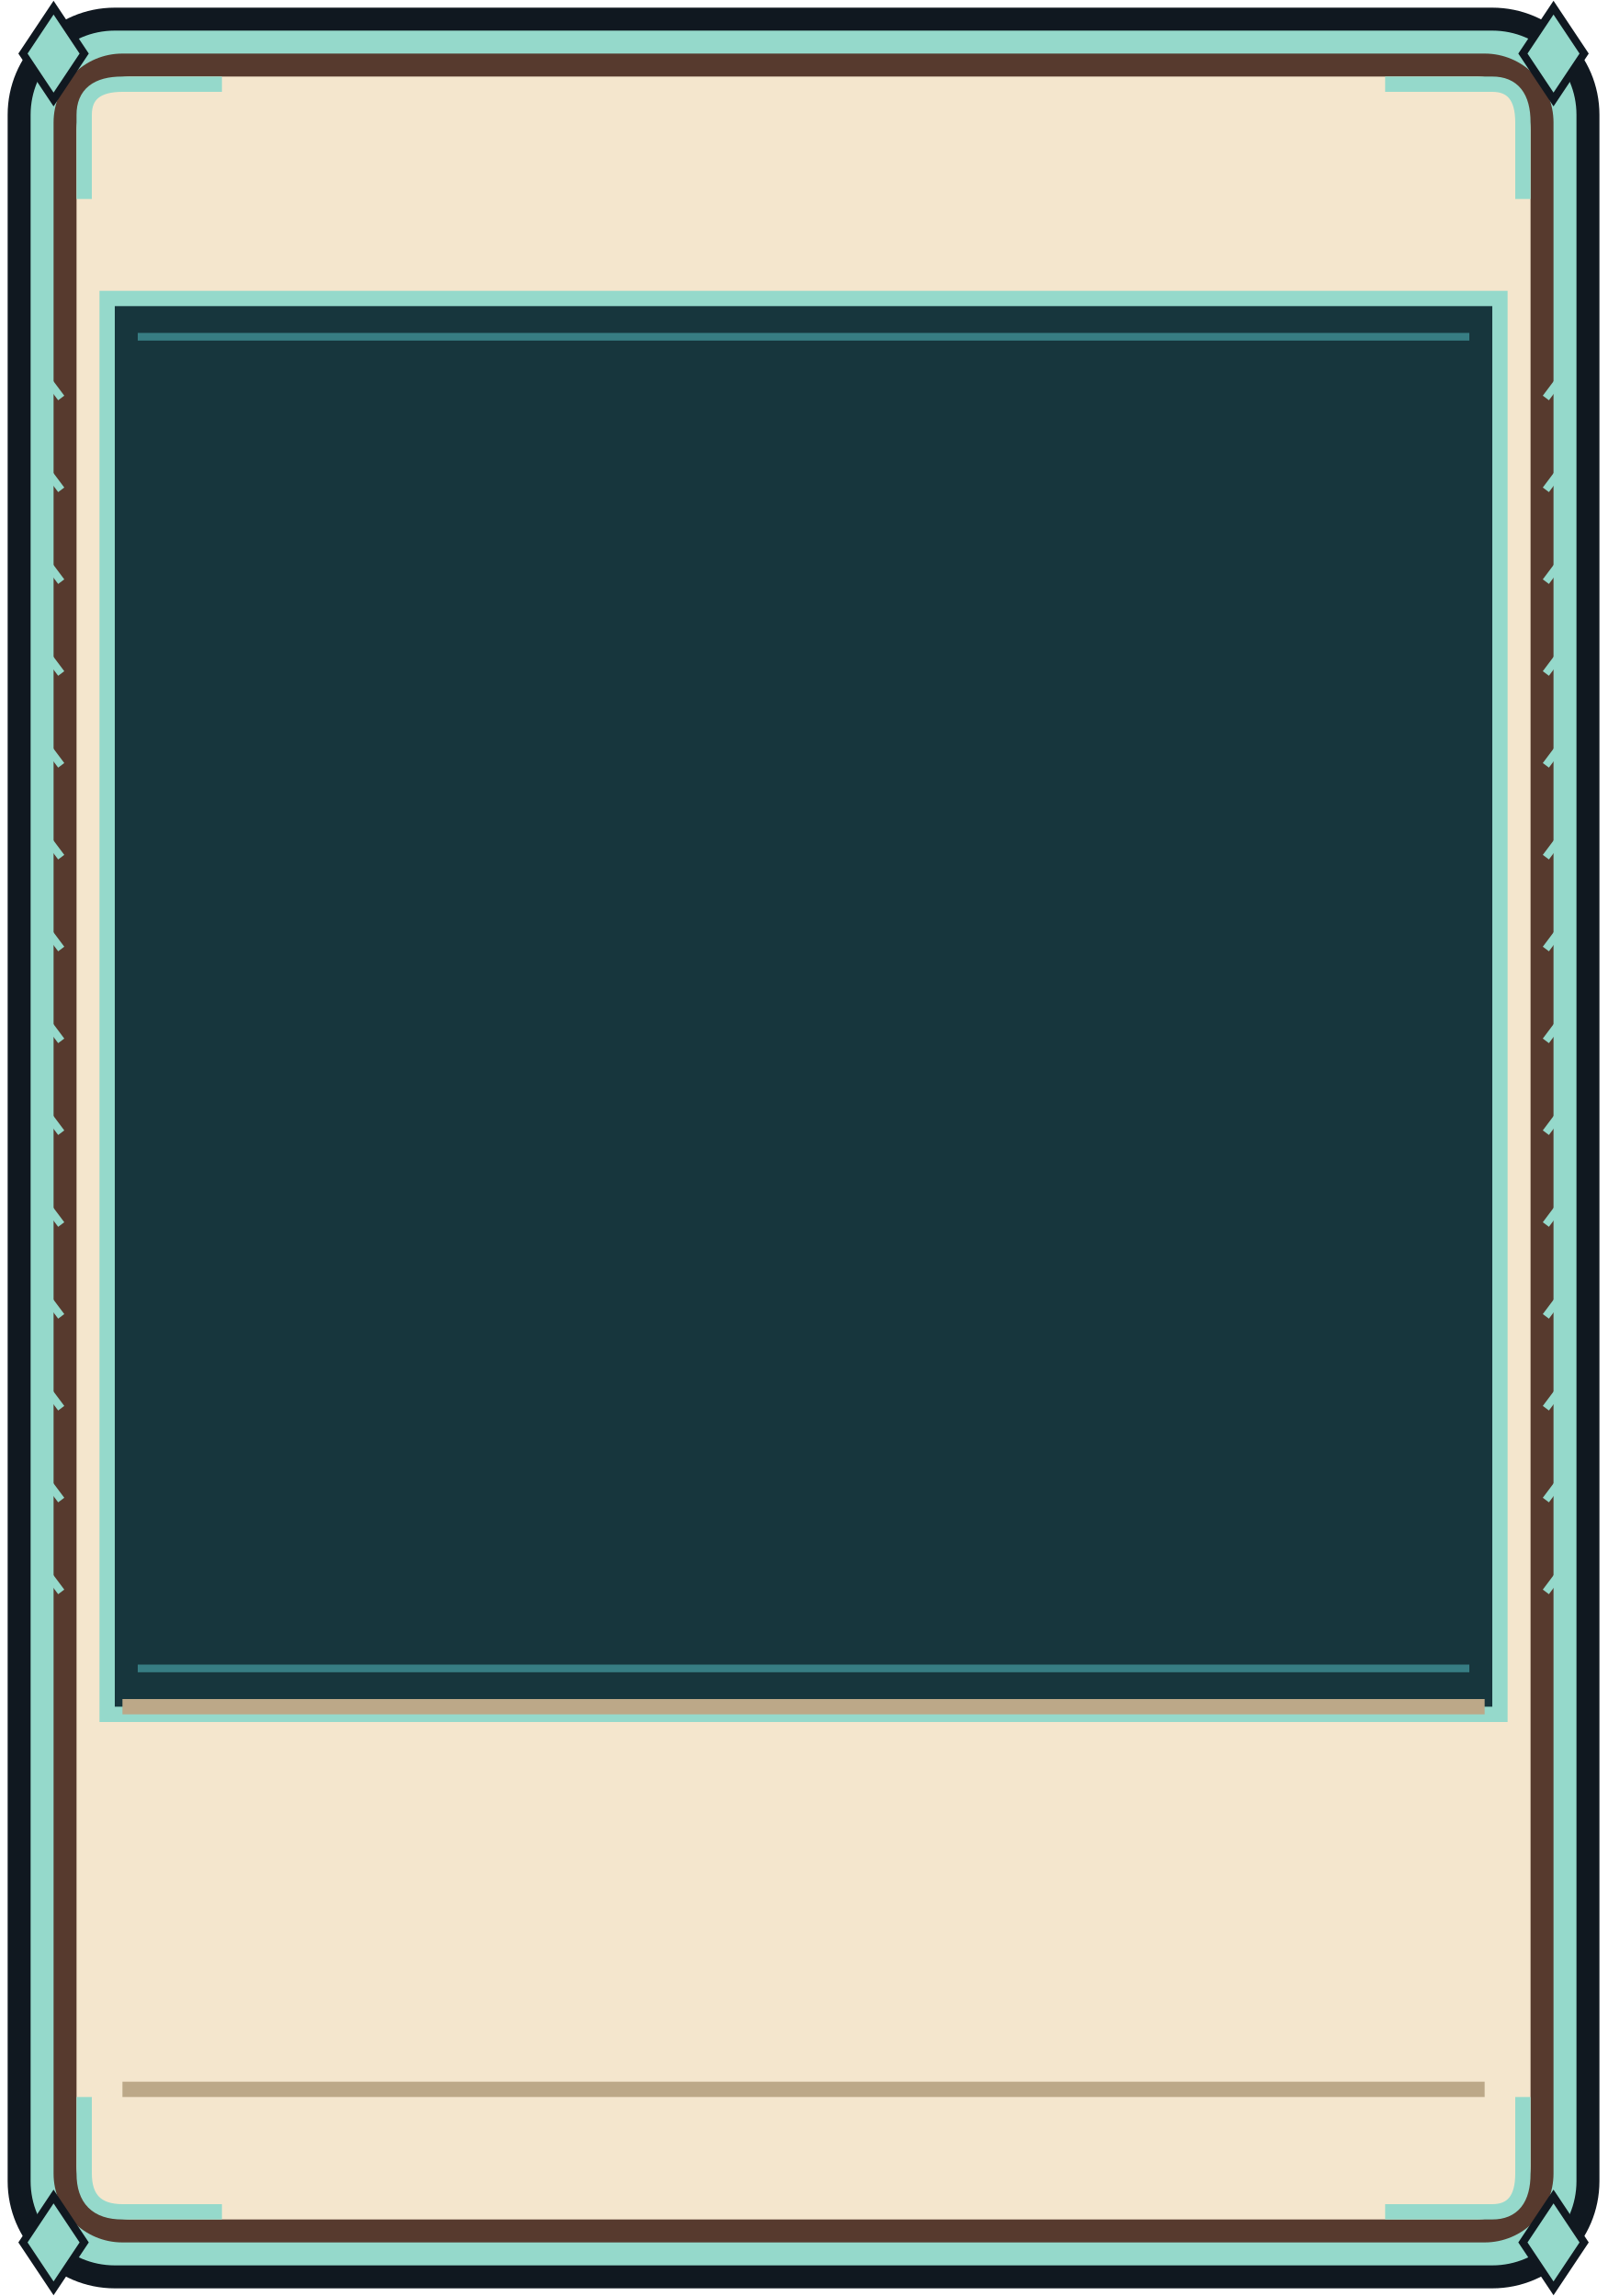
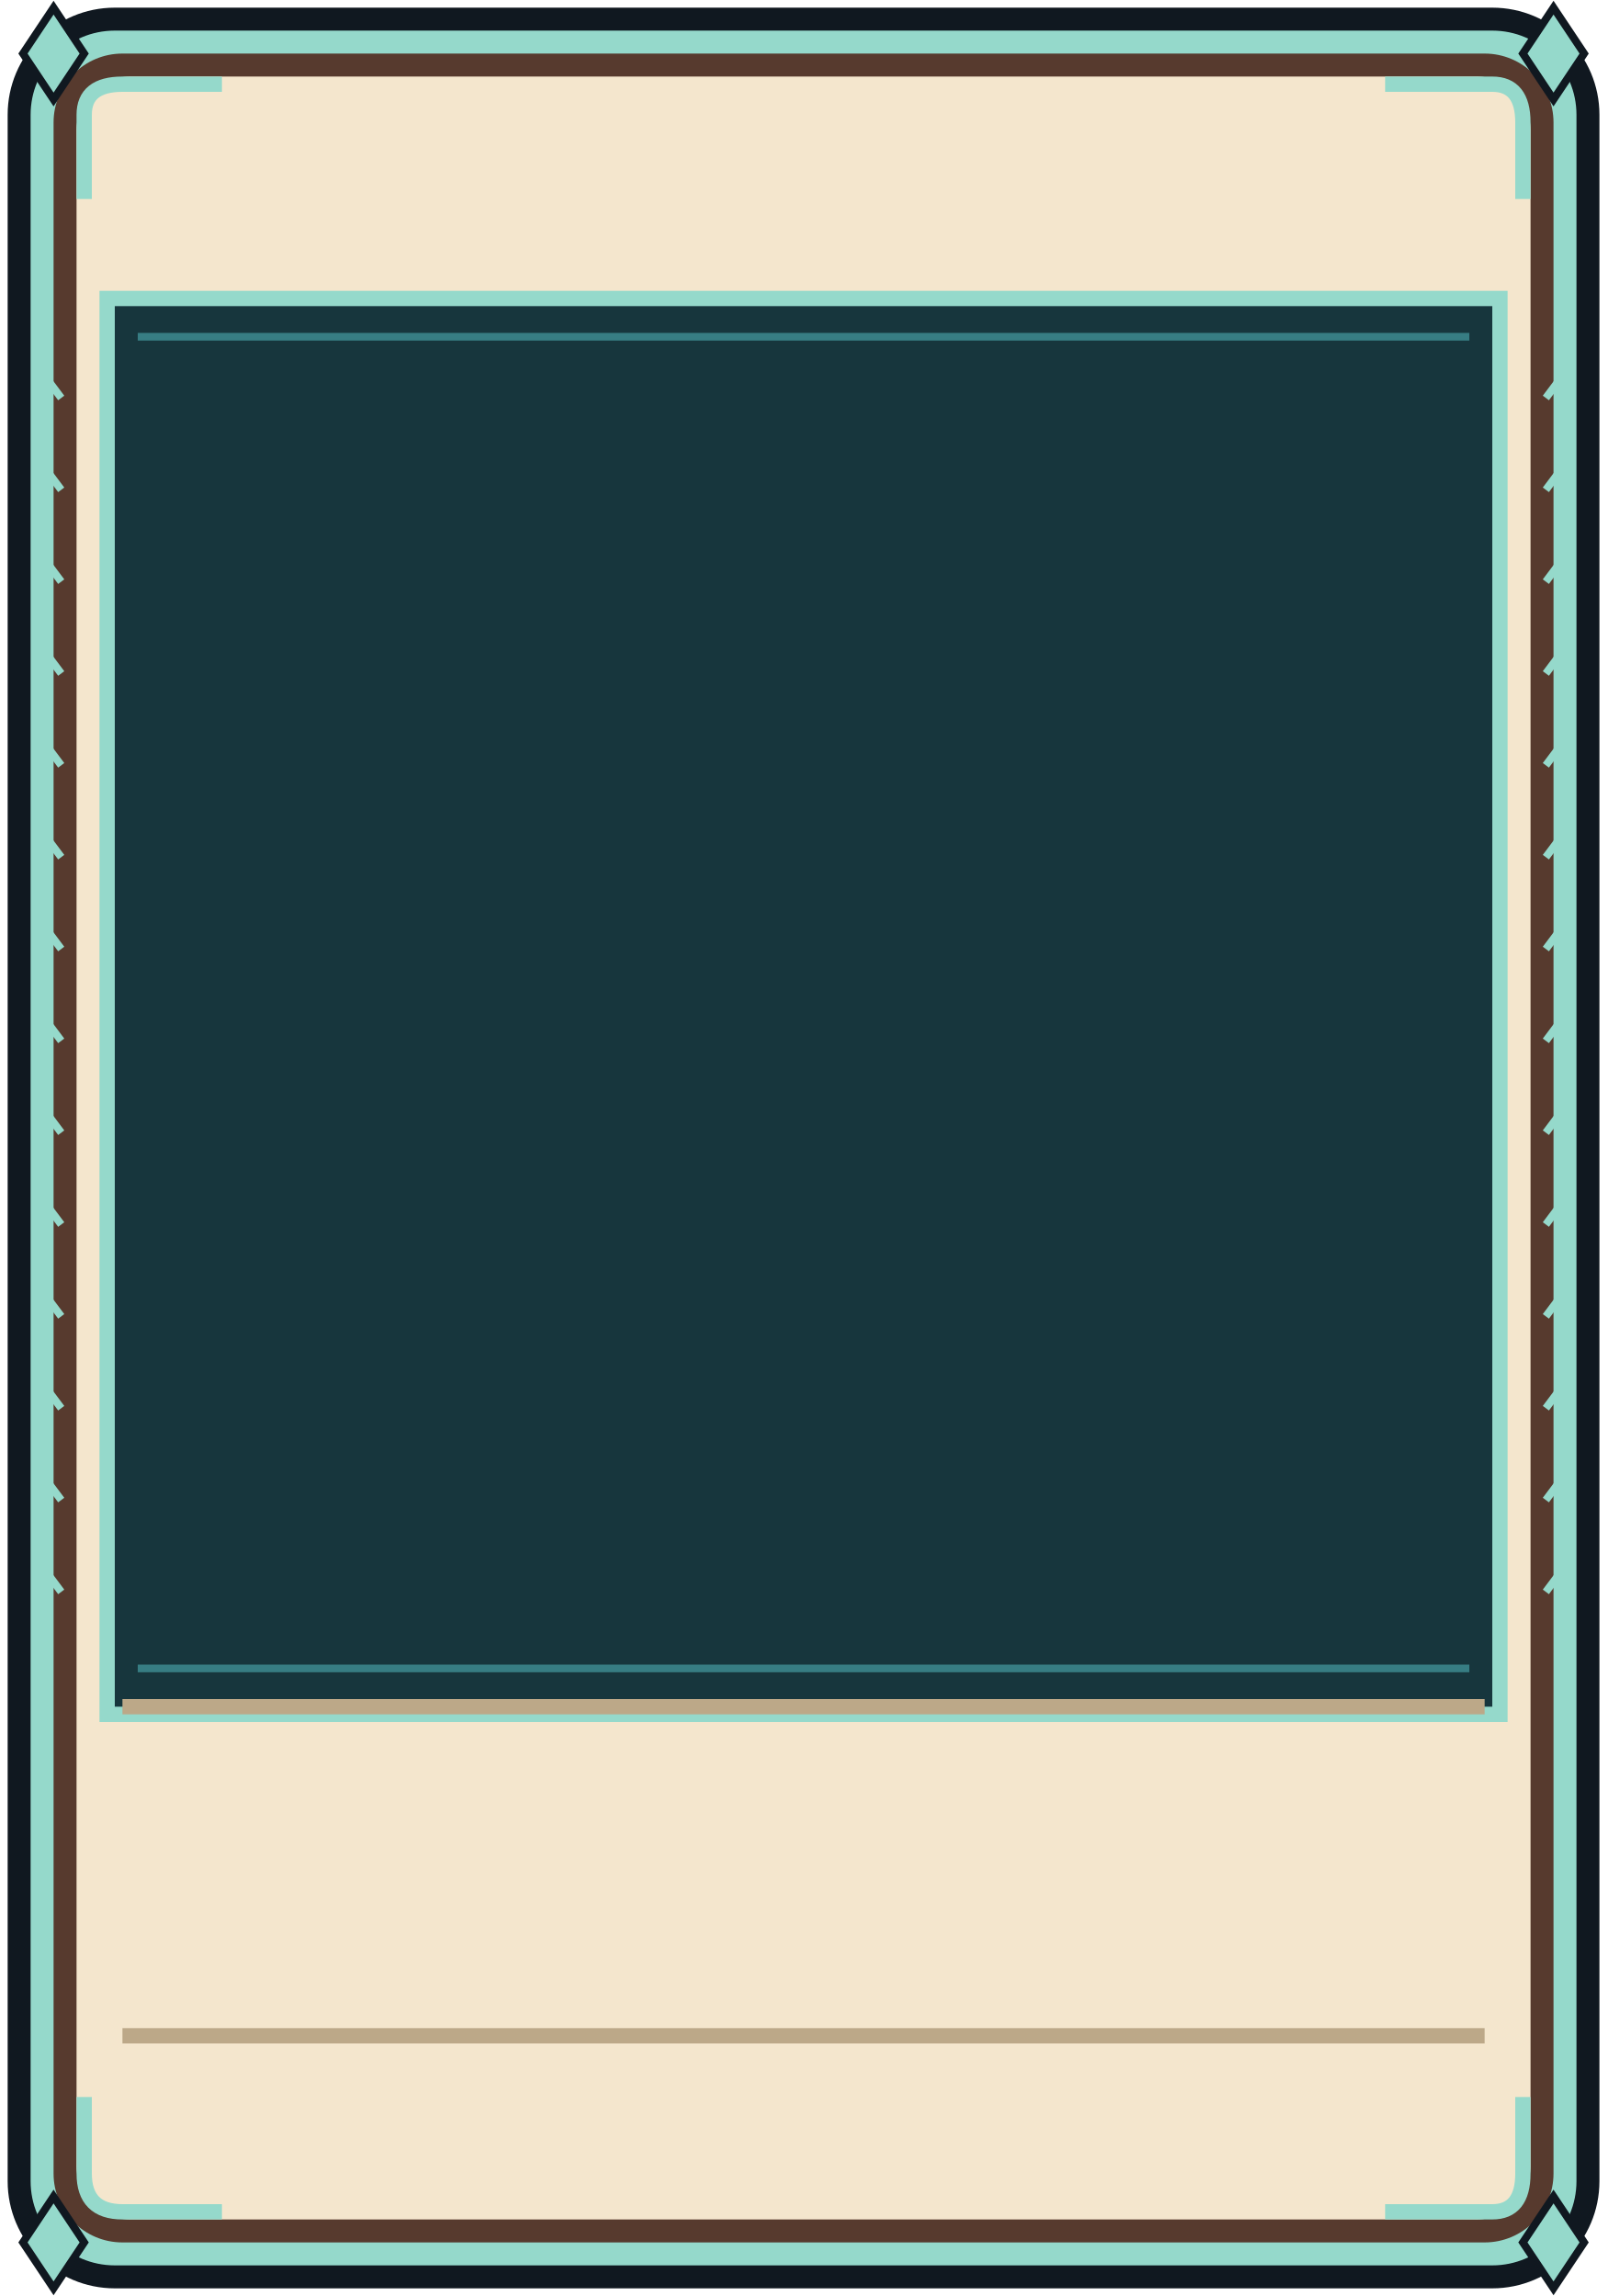
<svg xmlns="http://www.w3.org/2000/svg" width="210" height="300" viewBox="0 0 210 300">
  <rect x="1" y="1" width="208" height="298" rx="14" fill="#101820" />
  <rect x="4" y="4" width="202" height="292" rx="11" fill="#95d9cb" />
  <rect x="7" y="7" width="196" height="286" rx="9" fill="#573a2e" />
  <rect x="10" y="10" width="190" height="280" rx="7" fill="#f4e6cd" />
  <path d="M14 39H196V224H14Z" fill="#17363d" stroke="#95d9cb" stroke-width="2" />
-   <path d="M16 223H194M16 273H194" stroke="#bca888" stroke-width="2" />
+   <path d="M16 223H194M16 266H194" stroke="#bca888" stroke-width="2" />
  <path d="M18 44H192M18 218H192" stroke="#377d83" />
  <path d="M11 26V15Q11 11 16 11H29M181 11H195Q199 11 199 16V26M11 274V284Q11 289 16 289H29M181 289H195Q199 289 199 284V274" fill="none" stroke="#95d9cb" stroke-width="2" />
  <path d="M7 1l4 6-4 6-4-6Z" fill="#95d9cb" stroke="#101820" />
  <path d="M203 1l4 6-4 6-4-6Z" fill="#95d9cb" stroke="#101820" />
  <path d="M7 287l4 6-4 6-4-6Z" fill="#95d9cb" stroke="#101820" />
  <path d="M203 287l4 6-4 6-4-6Z" fill="#95d9cb" stroke="#101820" />
  <path d="M5 48l3 4M202 52l3 -4" stroke="#95d9cb" />
  <path d="M5 60l3 4M202 64l3 -4" stroke="#95d9cb" />
  <path d="M5 72l3 4M202 76l3 -4" stroke="#95d9cb" />
  <path d="M5 84l3 4M202 88l3 -4" stroke="#95d9cb" />
  <path d="M5 96l3 4M202 100l3 -4" stroke="#95d9cb" />
  <path d="M5 108l3 4M202 112l3 -4" stroke="#95d9cb" />
  <path d="M5 120l3 4M202 124l3 -4" stroke="#95d9cb" />
  <path d="M5 132l3 4M202 136l3 -4" stroke="#95d9cb" />
  <path d="M5 144l3 4M202 148l3 -4" stroke="#95d9cb" />
  <path d="M5 156l3 4M202 160l3 -4" stroke="#95d9cb" />
  <path d="M5 168l3 4M202 172l3 -4" stroke="#95d9cb" />
  <path d="M5 180l3 4M202 184l3 -4" stroke="#95d9cb" />
  <path d="M5 192l3 4M202 196l3 -4" stroke="#95d9cb" />
  <path d="M5 204l3 4M202 208l3 -4" stroke="#95d9cb" />
</svg>
